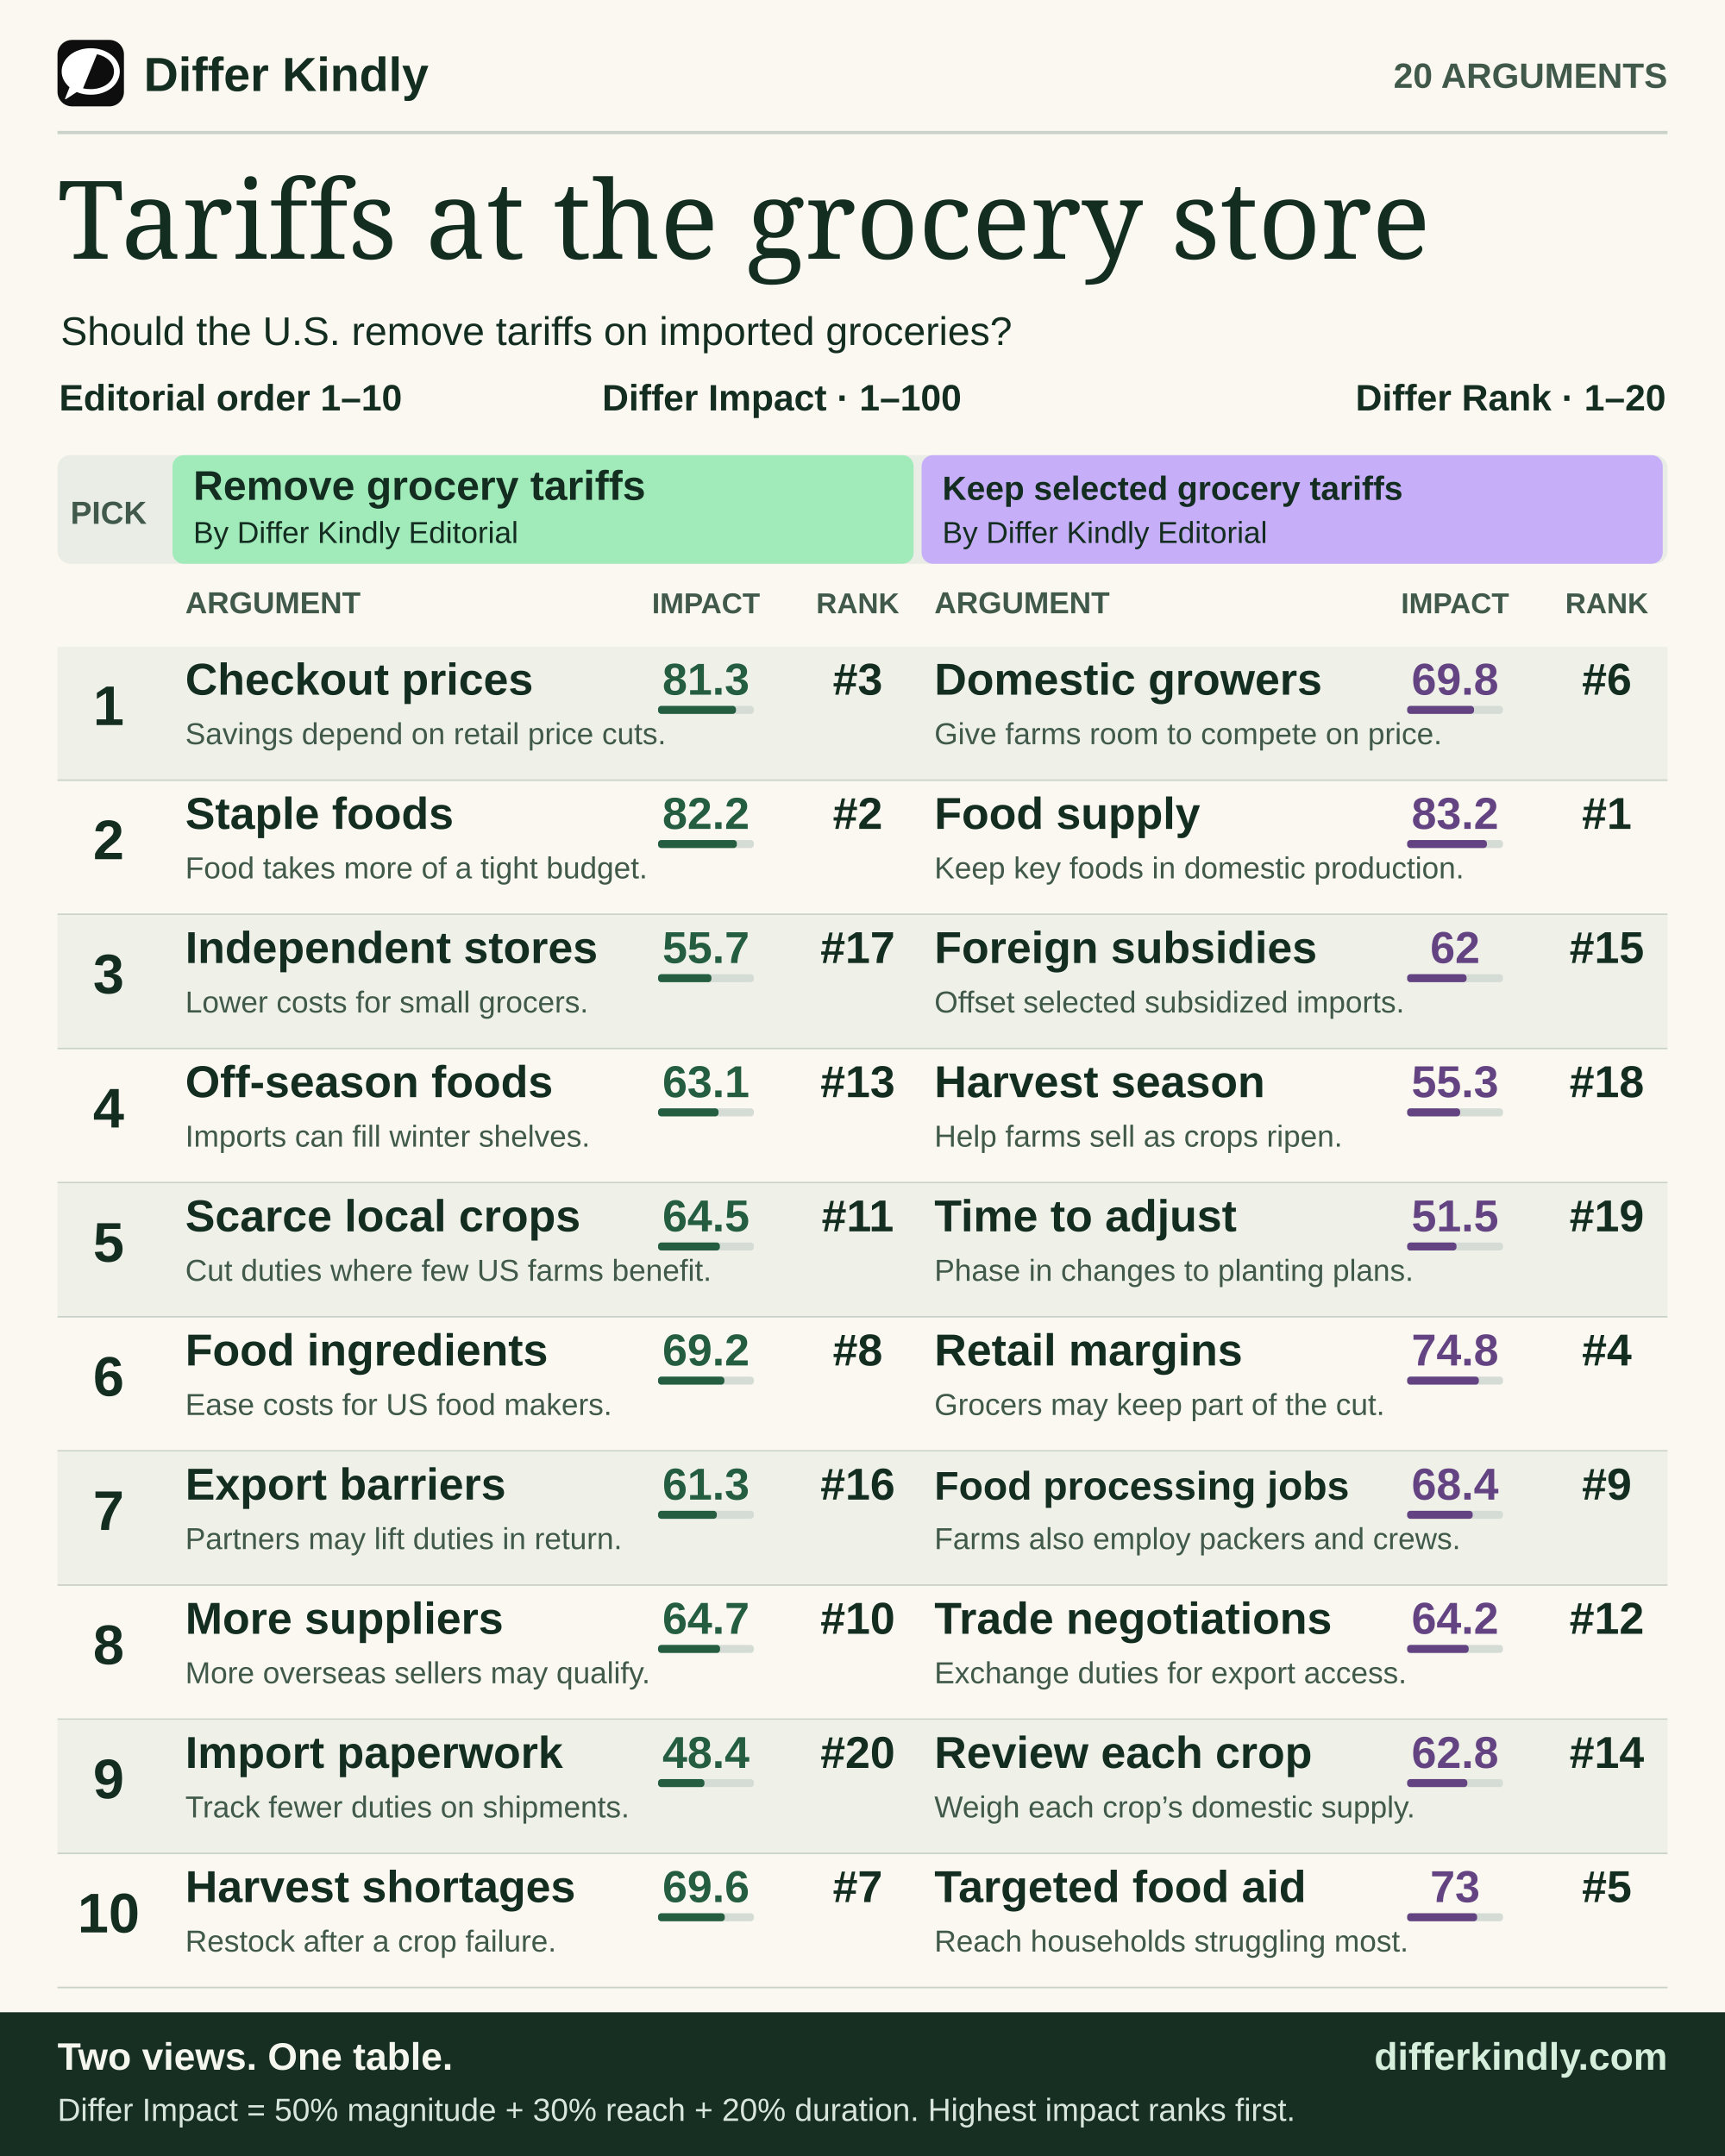
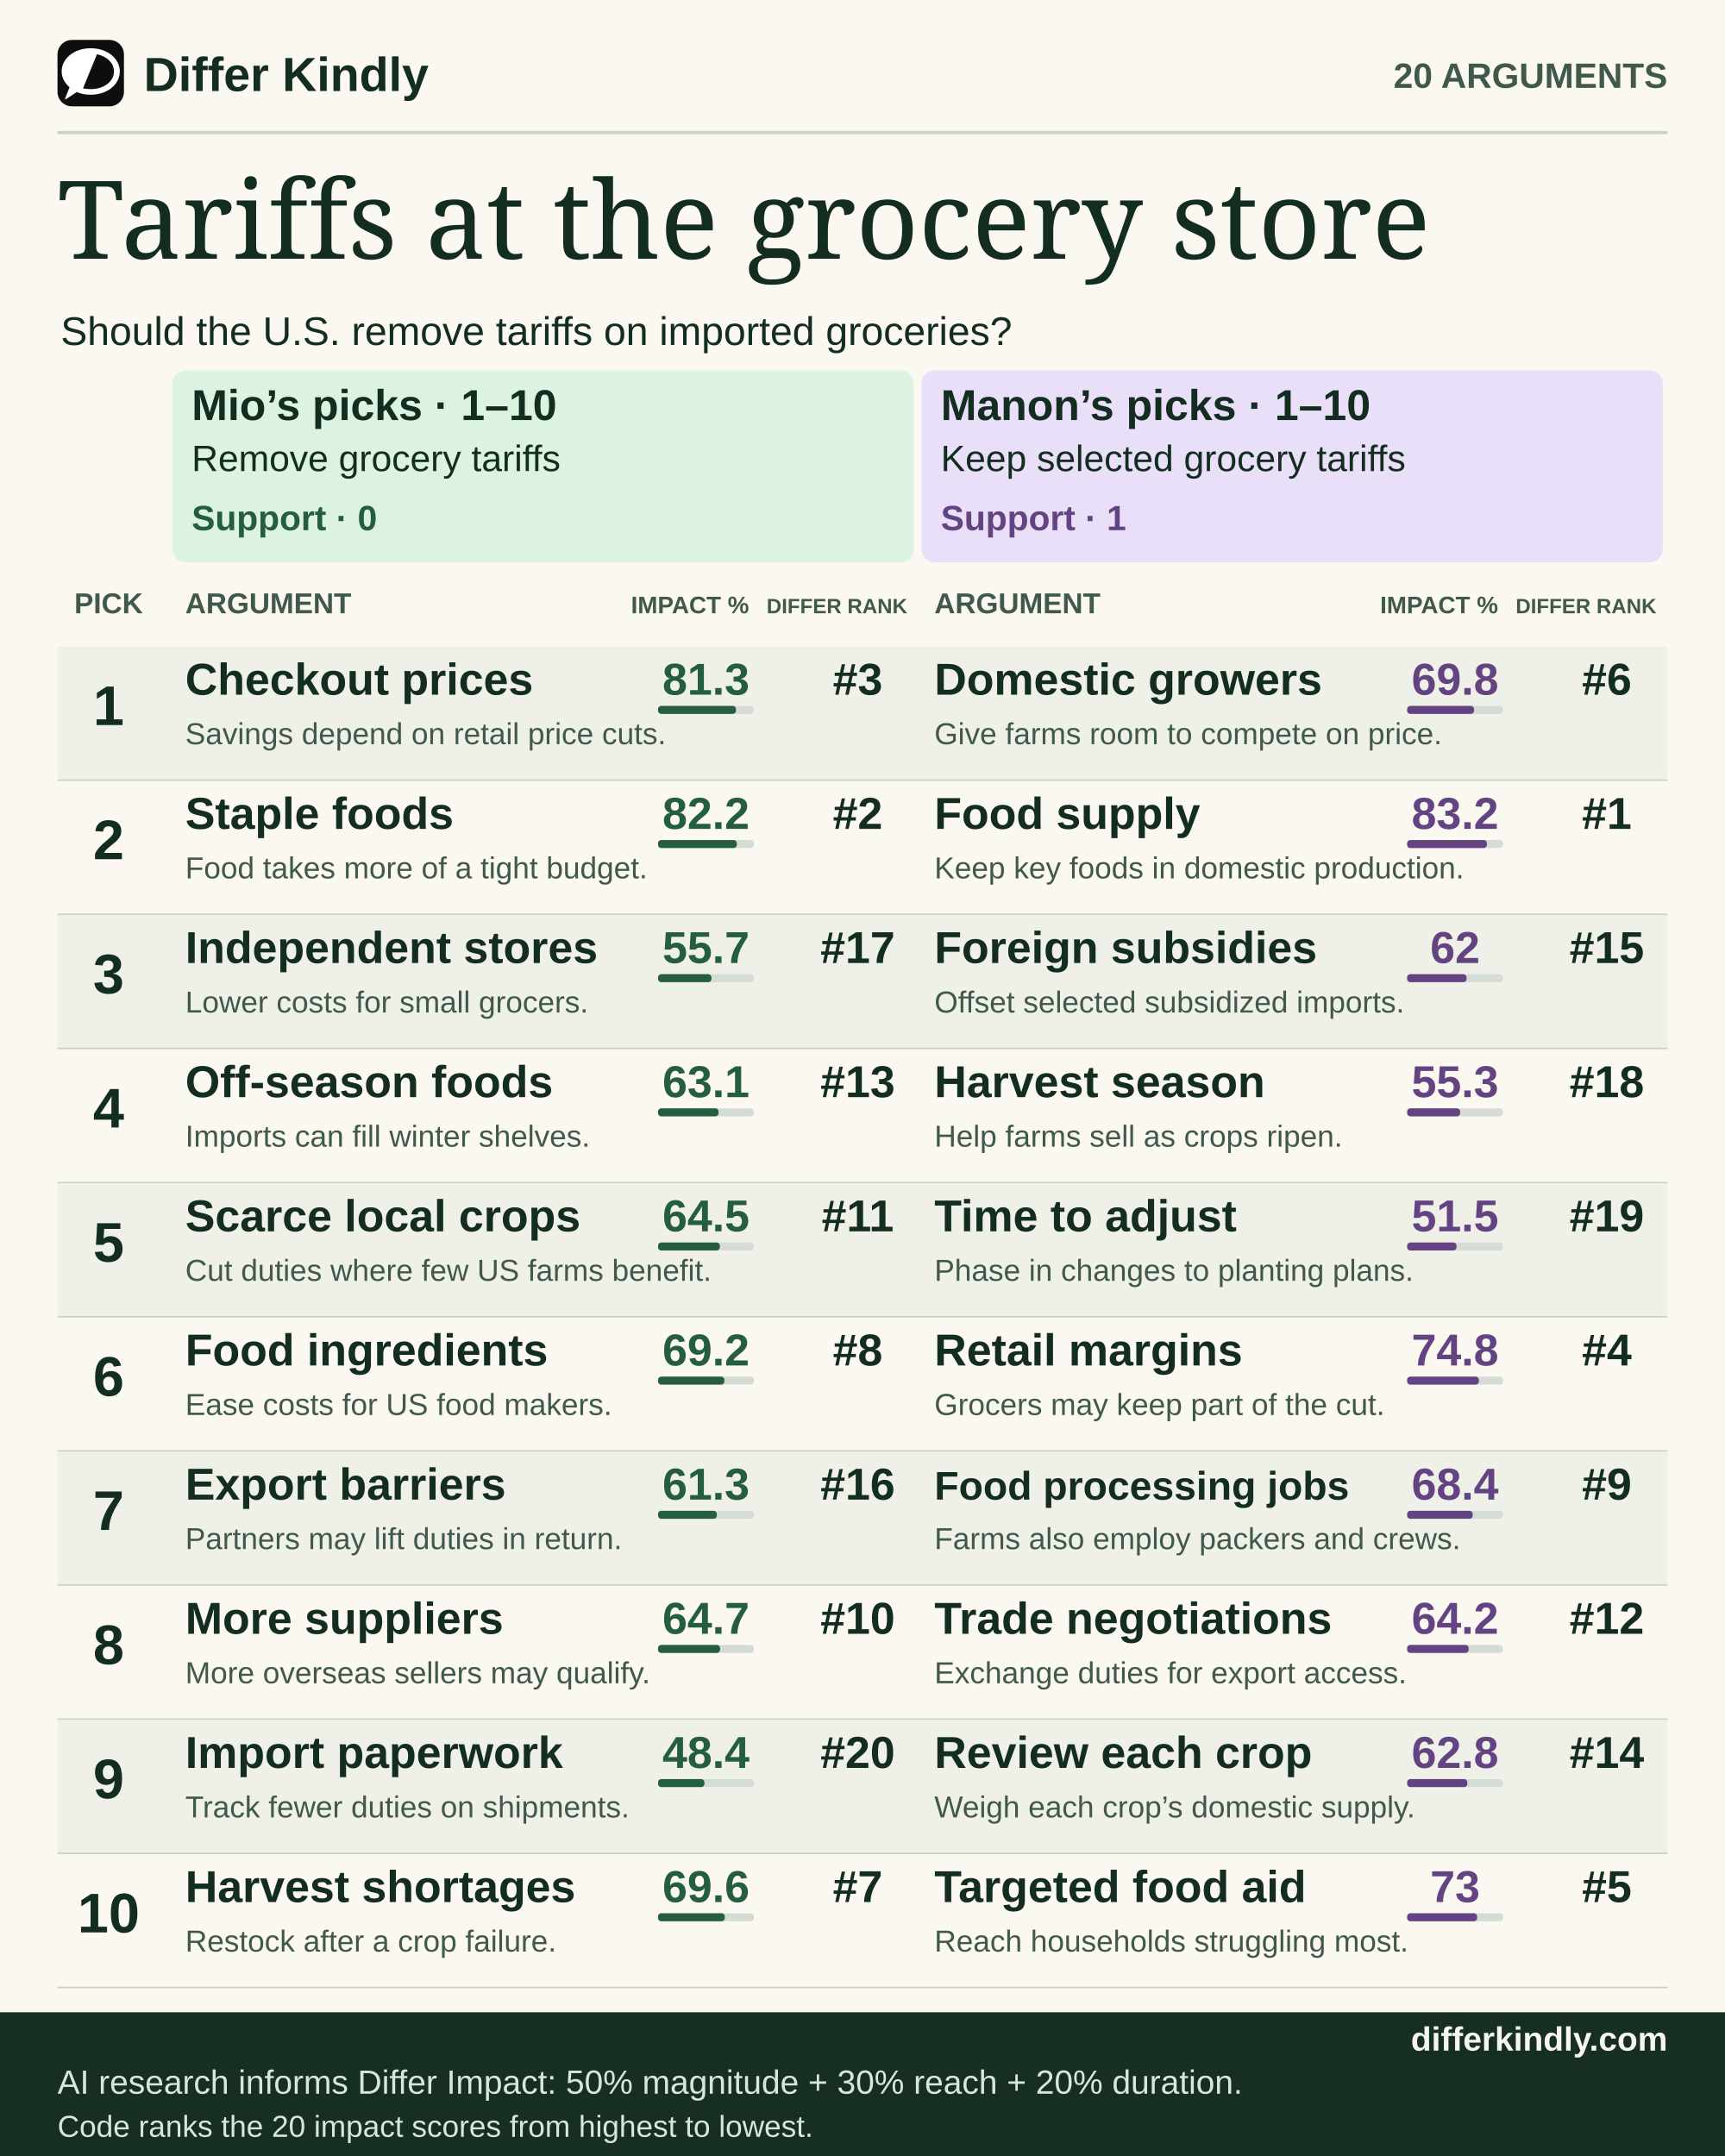
<svg xmlns="http://www.w3.org/2000/svg" width="1080" height="1350" viewBox="0 0 1080 1350" data-poster-format="impact-v2" data-rank-method="differ-rank-v1" role="img" font-family="Arial, sans-serif">
  <rect x="0" y="0" width="1080" height="1350" rx="0" fill="#faf8f0" />
  <g transform="translate(36 25) scale(1.30)">
    <rect width="32" height="32" rx="7" fill="#0d0e0d" />
    <path fill="white" fill-rule="evenodd" d="M16 4C23.9 4 30 8.9 30 15.2S23.9 26.4 16 26.4C13.6 26.4 11.3 26 9.3 25.1L4.1 28.5Q3.5 28.8 3.7 28.1L5.8 22.8C3.4 20.7 2 18.1 2 15.2C2 8.9 8.1 4 16 4ZM19 6.9L12.3 23.3C13.5 23.6 14.7 23.7 16 23.7C22.4 23.7 27.2 20 27.2 15.2C27.2 11.1 23.8 7.9 19 6.9Z" />
  </g>
  <text x="90" y="57" font-size="30" font-weight="700" fill="#142d21">Differ Kindly</text>
  <text x="1044" y="55" font-size="22" font-weight="700" fill="#40594b" text-anchor="end">20 ARGUMENTS</text>
  <rect x="36" y="82" width="1008" height="2" rx="0" fill="#cad3ca" />
  <text x="36" y="162" font-size="68" font-weight="500" fill="#142d21" font-family="Georgia, serif">Tariffs at the grocery store</text>
  <text x="38" y="216" font-size="25" font-weight="400" fill="#142d21">Should the U.S. remove tariffs on imported groceries?</text>
-   <text x="37" y="257" font-size="23" font-weight="700" fill="#142d21">Editorial order 1–10</text>
-   <text x="377" y="257" font-size="23" font-weight="700" fill="#142d21">Differ Impact · 1–100</text>
-   <text x="1043" y="257" font-size="23" font-weight="700" fill="#142d21" text-anchor="end">Differ Rank · 1–20</text>
-   <rect x="36" y="285" width="1008" height="68" rx="8" fill="#e9ede5" />
-   <text x="68" y="328" font-size="20" font-weight="700" fill="#40594b" text-anchor="middle">PICK</text>
-   <rect x="108" y="285" width="464" height="68" rx="7" fill="#a1ebba" />
-   <text x="121" y="313" font-size="26" font-weight="700" fill="#142d21">Remove grocery tariffs</text>
-   <text x="121" y="340" font-size="19" font-weight="500" fill="#142d21" data-byline="0">By Differ Kindly Editorial</text>
-   <text x="116" y="384" font-size="19" font-weight="700" fill="#40594b">ARGUMENT</text>
-   <text x="442" y="384" font-size="18" font-weight="700" fill="#40594b" text-anchor="middle">IMPACT</text>
-   <text x="537" y="384" font-size="18" font-weight="700" fill="#40594b" text-anchor="middle">RANK</text>
-   <rect x="577" y="285" width="464" height="68" rx="7" fill="#c6aff8" />
-   <text x="590" y="313" font-size="21" font-weight="700" fill="#142d21">Keep selected grocery tariffs</text>
-   <text x="590" y="340" font-size="19" font-weight="500" fill="#142d21" data-byline="1">By Differ Kindly Editorial</text>
-   <text x="585" y="384" font-size="19" font-weight="700" fill="#40594b">ARGUMENT</text>
-   <text x="911" y="384" font-size="18" font-weight="700" fill="#40594b" text-anchor="middle">IMPACT</text>
-   <text x="1006" y="384" font-size="18" font-weight="700" fill="#40594b" text-anchor="middle">RANK</text>
+   <text x="68" y="384" font-size="18" font-weight="700" fill="#40594b" text-anchor="middle">PICK</text>
+   <g data-position-column="0" data-label="Remove grocery tariffs" data-author="Mio Inoue">
+     <rect x="108" y="232" width="464" height="120" rx="8" fill="#dcf3e1" />
+     <text x="120" y="263" font-size="27" font-weight="700" fill="#142d21" data-pick-name="Mio" data-byline="0">Mio’s picks · 1–10</text>
+     <text x="120" y="295" font-size="23" font-weight="500" fill="#142d21">Remove grocery tariffs</text>
+     <text x="120" y="332" font-size="22" font-weight="700" fill="#245d40" data-position-support="0">Support · 0</text>
+     <text x="116" y="384" font-size="18" font-weight="700" fill="#40594b">ARGUMENT</text>
+     <text x="432" y="384" font-size="15" font-weight="700" fill="#40594b" text-anchor="middle">IMPACT %</text>
+     <text x="524" y="384" font-size="13" font-weight="700" fill="#40594b" text-anchor="middle">DIFFER RANK</text>
+   </g>
+   <g data-position-column="1" data-label="Keep selected grocery tariffs" data-author="Manon Lefèvre">
+     <rect x="577" y="232" width="464" height="120" rx="8" fill="#e9dff8" />
+     <text x="589" y="263" font-size="27" font-weight="700" fill="#142d21" data-pick-name="Manon" data-byline="1">Manon’s picks · 1–10</text>
+     <text x="589" y="295" font-size="23" font-weight="500" fill="#142d21">Keep selected grocery tariffs</text>
+     <text x="589" y="332" font-size="22" font-weight="700" fill="#634381" data-position-support="1">Support · 1</text>
+     <text x="585" y="384" font-size="18" font-weight="700" fill="#40594b">ARGUMENT</text>
+     <text x="901" y="384" font-size="15" font-weight="700" fill="#40594b" text-anchor="middle">IMPACT %</text>
+     <text x="993" y="384" font-size="13" font-weight="700" fill="#40594b" text-anchor="middle">DIFFER RANK</text>
+   </g>
  <rect x="36" y="405" width="1008" height="83" rx="0" fill="#eff1e9" />
  <text x="68" y="454" font-size="35" font-weight="700" fill="#142d21" text-anchor="middle">1</text>
-   <g data-argument-id="502ca531-c9d6-5be8-b950-83c68ea6931e" data-reader-id="502ca531-c9d6-5be8-b950-83c68ea6931e" data-rank="3" data-impact="81.3" data-author="Differ Kindly Editorial" data-confidence="moderate" data-explanation="Estimated magnitude 78/100, reach 93/100 and duration 72/100." data-pick="1" data-side="0">
+   <g data-argument-id="502ca531-c9d6-5be8-b950-83c68ea6931e" data-reader-id="502ca531-c9d6-5be8-b950-83c68ea6931e" data-rank="3" data-impact="81.3" data-author="Mio Inoue" data-confidence="moderate" data-explanation="Estimated magnitude 78/100, reach 93/100 and duration 72/100." data-pick="1" data-side="0">
    <path data-hit="" d="M108 405h464v83h-464z" fill="transparent" />
    <text x="116" y="435" font-size="28" font-weight="700" fill="#142d21">Checkout prices</text>
    <text x="442" y="435" font-size="28" font-weight="700" fill="#245d40" text-anchor="middle" data-metric="impact">81.3</text>
    <rect x="412" y="442" width="60" height="5" rx="2" fill="#d5dcd5" />
    <rect x="412" y="442" width="48.78" height="5" rx="2" fill="#245d40" />
    <text x="537" y="435" font-size="28" font-weight="700" fill="#142d21" text-anchor="middle" data-metric="rank">#3</text>
    <text x="116" y="466" font-size="19" font-weight="400" fill="#40594b">Savings depend on retail price cuts.</text>
  </g>
-   <g data-argument-id="ff638b04-07a1-54ab-8883-6c14b2005770" data-reader-id="ff638b04-07a1-54ab-8883-6c14b2005770" data-rank="6" data-impact="69.8" data-author="Differ Kindly Editorial" data-confidence="moderate" data-explanation="Estimated magnitude 77/100, reach 51/100 and duration 80/100." data-pick="1" data-side="1">
+   <g data-argument-id="ff638b04-07a1-54ab-8883-6c14b2005770" data-reader-id="ff638b04-07a1-54ab-8883-6c14b2005770" data-rank="6" data-impact="69.8" data-author="Manon Lefèvre" data-confidence="moderate" data-explanation="Estimated magnitude 77/100, reach 51/100 and duration 80/100." data-pick="1" data-side="1">
    <path data-hit="" d="M577 405h464v83h-464z" fill="transparent" />
    <text x="585" y="435" font-size="28" font-weight="700" fill="#142d21">Domestic growers</text>
    <text x="911" y="435" font-size="28" font-weight="700" fill="#634381" text-anchor="middle" data-metric="impact">69.8</text>
    <rect x="881" y="442" width="60" height="5" rx="2" fill="#d5dcd5" />
    <rect x="881" y="442" width="41.88" height="5" rx="2" fill="#634381" />
    <text x="1006" y="435" font-size="28" font-weight="700" fill="#142d21" text-anchor="middle" data-metric="rank">#6</text>
    <text x="585" y="466" font-size="19" font-weight="400" fill="#40594b">Give farms room to compete on price.</text>
  </g>
  <rect x="36" y="488" width="1008" height="1" rx="0" fill="#cad3ca" />
  <text x="68" y="538" font-size="35" font-weight="700" fill="#142d21" text-anchor="middle">2</text>
-   <g data-argument-id="6b3e9f08-fe79-5b91-aee3-1a5a050b9e71" data-reader-id="6b3e9f08-fe79-5b91-aee3-1a5a050b9e71" data-rank="2" data-impact="82.2" data-author="Differ Kindly Editorial" data-confidence="moderate" data-explanation="Estimated magnitude 86/100, reach 80/100 and duration 76/100." data-pick="2" data-side="0">
+   <g data-argument-id="6b3e9f08-fe79-5b91-aee3-1a5a050b9e71" data-reader-id="6b3e9f08-fe79-5b91-aee3-1a5a050b9e71" data-rank="2" data-impact="82.2" data-author="Mio Inoue" data-confidence="moderate" data-explanation="Estimated magnitude 86/100, reach 80/100 and duration 76/100." data-pick="2" data-side="0">
    <path data-hit="" d="M108 489h464v83h-464z" fill="transparent" />
    <text x="116" y="519" font-size="28" font-weight="700" fill="#142d21">Staple foods</text>
    <text x="442" y="519" font-size="28" font-weight="700" fill="#245d40" text-anchor="middle" data-metric="impact">82.2</text>
    <rect x="412" y="526" width="60" height="5" rx="2" fill="#d5dcd5" />
    <rect x="412" y="526" width="49.32" height="5" rx="2" fill="#245d40" />
    <text x="537" y="519" font-size="28" font-weight="700" fill="#142d21" text-anchor="middle" data-metric="rank">#2</text>
    <text x="116" y="550" font-size="19" font-weight="400" fill="#40594b">Food takes more of a tight budget.</text>
  </g>
-   <g data-argument-id="3c125cfe-783d-54bf-8857-4858492866d3" data-reader-id="3c125cfe-783d-54bf-8857-4858492866d3" data-rank="1" data-impact="83.2" data-author="Differ Kindly Editorial" data-confidence="moderate" data-explanation="Estimated magnitude 82/100, reach 80/100 and duration 91/100." data-pick="2" data-side="1">
+   <g data-argument-id="3c125cfe-783d-54bf-8857-4858492866d3" data-reader-id="3c125cfe-783d-54bf-8857-4858492866d3" data-rank="1" data-impact="83.2" data-author="Manon Lefèvre" data-confidence="moderate" data-explanation="Estimated magnitude 82/100, reach 80/100 and duration 91/100." data-pick="2" data-side="1">
    <path data-hit="" d="M577 489h464v83h-464z" fill="transparent" />
    <text x="585" y="519" font-size="28" font-weight="700" fill="#142d21">Food supply</text>
    <text x="911" y="519" font-size="28" font-weight="700" fill="#634381" text-anchor="middle" data-metric="impact">83.2</text>
    <rect x="881" y="526" width="60" height="5" rx="2" fill="#d5dcd5" />
    <rect x="881" y="526" width="49.92" height="5" rx="2" fill="#634381" />
    <text x="1006" y="519" font-size="28" font-weight="700" fill="#142d21" text-anchor="middle" data-metric="rank">#1</text>
    <text x="585" y="550" font-size="19" font-weight="400" fill="#40594b">Keep key foods in domestic production.</text>
  </g>
  <rect x="36" y="572" width="1008" height="1" rx="0" fill="#cad3ca" />
  <rect x="36" y="573" width="1008" height="83" rx="0" fill="#eff1e9" />
  <text x="68" y="622" font-size="35" font-weight="700" fill="#142d21" text-anchor="middle">3</text>
-   <g data-argument-id="eb2054a4-2832-50f3-bbca-16eaf0a73ffa" data-reader-id="eb2054a4-2832-50f3-bbca-16eaf0a73ffa" data-rank="17" data-impact="55.7" data-author="Differ Kindly Editorial" data-confidence="moderate" data-explanation="Estimated magnitude 63/100, reach 40/100 and duration 61/100." data-pick="3" data-side="0">
+   <g data-argument-id="eb2054a4-2832-50f3-bbca-16eaf0a73ffa" data-reader-id="eb2054a4-2832-50f3-bbca-16eaf0a73ffa" data-rank="17" data-impact="55.7" data-author="Mio Inoue" data-confidence="moderate" data-explanation="Estimated magnitude 63/100, reach 40/100 and duration 61/100." data-pick="3" data-side="0">
    <path data-hit="" d="M108 573h464v83h-464z" fill="transparent" />
    <text x="116" y="603" font-size="28" font-weight="700" fill="#142d21">Independent stores</text>
    <text x="442" y="603" font-size="28" font-weight="700" fill="#245d40" text-anchor="middle" data-metric="impact">55.7</text>
    <rect x="412" y="610" width="60" height="5" rx="2" fill="#d5dcd5" />
    <rect x="412" y="610" width="33.42" height="5" rx="2" fill="#245d40" />
    <text x="537" y="603" font-size="28" font-weight="700" fill="#142d21" text-anchor="middle" data-metric="rank">#17</text>
    <text x="116" y="634" font-size="19" font-weight="400" fill="#40594b">Lower costs for small grocers.</text>
  </g>
-   <g data-argument-id="a6e700d6-7621-5efb-adce-a6eb86f8d643" data-reader-id="a6e700d6-7621-5efb-adce-a6eb86f8d643" data-rank="15" data-impact="62" data-author="Differ Kindly Editorial" data-confidence="moderate" data-explanation="Estimated magnitude 65/100, reach 49/100 and duration 74/100." data-pick="3" data-side="1">
+   <g data-argument-id="a6e700d6-7621-5efb-adce-a6eb86f8d643" data-reader-id="a6e700d6-7621-5efb-adce-a6eb86f8d643" data-rank="15" data-impact="62" data-author="Manon Lefèvre" data-confidence="moderate" data-explanation="Estimated magnitude 65/100, reach 49/100 and duration 74/100." data-pick="3" data-side="1">
    <path data-hit="" d="M577 573h464v83h-464z" fill="transparent" />
    <text x="585" y="603" font-size="28" font-weight="700" fill="#142d21">Foreign subsidies</text>
    <text x="911" y="603" font-size="28" font-weight="700" fill="#634381" text-anchor="middle" data-metric="impact">62</text>
    <rect x="881" y="610" width="60" height="5" rx="2" fill="#d5dcd5" />
    <rect x="881" y="610" width="37.2" height="5" rx="2" fill="#634381" />
    <text x="1006" y="603" font-size="28" font-weight="700" fill="#142d21" text-anchor="middle" data-metric="rank">#15</text>
    <text x="585" y="634" font-size="19" font-weight="400" fill="#40594b">Offset selected subsidized imports.</text>
  </g>
  <rect x="36" y="656" width="1008" height="1" rx="0" fill="#cad3ca" />
  <text x="68" y="706" font-size="35" font-weight="700" fill="#142d21" text-anchor="middle">4</text>
-   <g data-argument-id="b1e9e109-237a-5ef9-9ba1-a1f3d5ac4fca" data-reader-id="b1e9e109-237a-5ef9-9ba1-a1f3d5ac4fca" data-rank="13" data-impact="63.1" data-author="Differ Kindly Editorial" data-confidence="moderate" data-explanation="Estimated magnitude 55/100, reach 80/100 and duration 58/100." data-pick="4" data-side="0">
+   <g data-argument-id="b1e9e109-237a-5ef9-9ba1-a1f3d5ac4fca" data-reader-id="b1e9e109-237a-5ef9-9ba1-a1f3d5ac4fca" data-rank="13" data-impact="63.1" data-author="Mio Inoue" data-confidence="moderate" data-explanation="Estimated magnitude 55/100, reach 80/100 and duration 58/100." data-pick="4" data-side="0">
    <path data-hit="" d="M108 657h464v83h-464z" fill="transparent" />
    <text x="116" y="687" font-size="28" font-weight="700" fill="#142d21">Off-season foods</text>
    <text x="442" y="687" font-size="28" font-weight="700" fill="#245d40" text-anchor="middle" data-metric="impact">63.1</text>
    <rect x="412" y="694" width="60" height="5" rx="2" fill="#d5dcd5" />
    <rect x="412" y="694" width="37.86" height="5" rx="2" fill="#245d40" />
    <text x="537" y="687" font-size="28" font-weight="700" fill="#142d21" text-anchor="middle" data-metric="rank">#13</text>
    <text x="116" y="718" font-size="19" font-weight="400" fill="#40594b">Imports can fill winter shelves.</text>
  </g>
-   <g data-argument-id="6ed00aa1-413d-5e68-b6d2-262fc84934ef" data-reader-id="6ed00aa1-413d-5e68-b6d2-262fc84934ef" data-rank="18" data-impact="55.3" data-author="Differ Kindly Editorial" data-confidence="moderate" data-explanation="Estimated magnitude 64/100, reach 47/100 and duration 46/100." data-pick="4" data-side="1">
+   <g data-argument-id="6ed00aa1-413d-5e68-b6d2-262fc84934ef" data-reader-id="6ed00aa1-413d-5e68-b6d2-262fc84934ef" data-rank="18" data-impact="55.3" data-author="Manon Lefèvre" data-confidence="moderate" data-explanation="Estimated magnitude 64/100, reach 47/100 and duration 46/100." data-pick="4" data-side="1">
    <path data-hit="" d="M577 657h464v83h-464z" fill="transparent" />
    <text x="585" y="687" font-size="28" font-weight="700" fill="#142d21">Harvest season</text>
    <text x="911" y="687" font-size="28" font-weight="700" fill="#634381" text-anchor="middle" data-metric="impact">55.3</text>
    <rect x="881" y="694" width="60" height="5" rx="2" fill="#d5dcd5" />
    <rect x="881" y="694" width="33.18" height="5" rx="2" fill="#634381" />
    <text x="1006" y="687" font-size="28" font-weight="700" fill="#142d21" text-anchor="middle" data-metric="rank">#18</text>
    <text x="585" y="718" font-size="19" font-weight="400" fill="#40594b">Help farms sell as crops ripen.</text>
  </g>
  <rect x="36" y="740" width="1008" height="1" rx="0" fill="#cad3ca" />
  <rect x="36" y="741" width="1008" height="83" rx="0" fill="#eff1e9" />
  <text x="68" y="790" font-size="35" font-weight="700" fill="#142d21" text-anchor="middle">5</text>
-   <g data-argument-id="ecbfcb67-58e4-51f0-b05f-ec0acd35cd12" data-reader-id="ecbfcb67-58e4-51f0-b05f-ec0acd35cd12" data-rank="11" data-impact="64.5" data-author="Differ Kindly Editorial" data-confidence="moderate" data-explanation="Estimated magnitude 61/100, reach 64/100 and duration 74/100." data-pick="5" data-side="0">
+   <g data-argument-id="ecbfcb67-58e4-51f0-b05f-ec0acd35cd12" data-reader-id="ecbfcb67-58e4-51f0-b05f-ec0acd35cd12" data-rank="11" data-impact="64.5" data-author="Mio Inoue" data-confidence="moderate" data-explanation="Estimated magnitude 61/100, reach 64/100 and duration 74/100." data-pick="5" data-side="0">
    <path data-hit="" d="M108 741h464v83h-464z" fill="transparent" />
    <text x="116" y="771" font-size="28" font-weight="700" fill="#142d21">Scarce local crops</text>
    <text x="442" y="771" font-size="28" font-weight="700" fill="#245d40" text-anchor="middle" data-metric="impact">64.5</text>
    <rect x="412" y="778" width="60" height="5" rx="2" fill="#d5dcd5" />
    <rect x="412" y="778" width="38.7" height="5" rx="2" fill="#245d40" />
    <text x="537" y="771" font-size="28" font-weight="700" fill="#142d21" text-anchor="middle" data-metric="rank">#11</text>
    <text x="116" y="802" font-size="19" font-weight="400" fill="#40594b">Cut duties where few US farms benefit.</text>
  </g>
-   <g data-argument-id="5ca5f290-e51c-5af9-b871-b8315b0f6eef" data-reader-id="5ca5f290-e51c-5af9-b871-b8315b0f6eef" data-rank="19" data-impact="51.5" data-author="Differ Kindly Editorial" data-confidence="moderate" data-explanation="Estimated magnitude 59/100, reach 44/100 and duration 44/100." data-pick="5" data-side="1">
+   <g data-argument-id="5ca5f290-e51c-5af9-b871-b8315b0f6eef" data-reader-id="5ca5f290-e51c-5af9-b871-b8315b0f6eef" data-rank="19" data-impact="51.5" data-author="Manon Lefèvre" data-confidence="moderate" data-explanation="Estimated magnitude 59/100, reach 44/100 and duration 44/100." data-pick="5" data-side="1">
    <path data-hit="" d="M577 741h464v83h-464z" fill="transparent" />
    <text x="585" y="771" font-size="28" font-weight="700" fill="#142d21">Time to adjust</text>
    <text x="911" y="771" font-size="28" font-weight="700" fill="#634381" text-anchor="middle" data-metric="impact">51.5</text>
    <rect x="881" y="778" width="60" height="5" rx="2" fill="#d5dcd5" />
    <rect x="881" y="778" width="30.9" height="5" rx="2" fill="#634381" />
    <text x="1006" y="771" font-size="28" font-weight="700" fill="#142d21" text-anchor="middle" data-metric="rank">#19</text>
    <text x="585" y="802" font-size="19" font-weight="400" fill="#40594b">Phase in changes to planting plans.</text>
  </g>
  <rect x="36" y="824" width="1008" height="1" rx="0" fill="#cad3ca" />
  <text x="68" y="874" font-size="35" font-weight="700" fill="#142d21" text-anchor="middle">6</text>
-   <g data-argument-id="19d98bbe-8153-5f3a-8113-df7e591814aa" data-reader-id="19d98bbe-8153-5f3a-8113-df7e591814aa" data-rank="8" data-impact="69.2" data-author="Differ Kindly Editorial" data-confidence="moderate" data-explanation="Estimated magnitude 68/100, reach 70/100 and duration 71/100." data-pick="6" data-side="0">
+   <g data-argument-id="19d98bbe-8153-5f3a-8113-df7e591814aa" data-reader-id="19d98bbe-8153-5f3a-8113-df7e591814aa" data-rank="8" data-impact="69.2" data-author="Mio Inoue" data-confidence="moderate" data-explanation="Estimated magnitude 68/100, reach 70/100 and duration 71/100." data-pick="6" data-side="0">
    <path data-hit="" d="M108 825h464v83h-464z" fill="transparent" />
    <text x="116" y="855" font-size="28" font-weight="700" fill="#142d21">Food ingredients</text>
    <text x="442" y="855" font-size="28" font-weight="700" fill="#245d40" text-anchor="middle" data-metric="impact">69.2</text>
    <rect x="412" y="862" width="60" height="5" rx="2" fill="#d5dcd5" />
    <rect x="412" y="862" width="41.52" height="5" rx="2" fill="#245d40" />
    <text x="537" y="855" font-size="28" font-weight="700" fill="#142d21" text-anchor="middle" data-metric="rank">#8</text>
    <text x="116" y="886" font-size="19" font-weight="400" fill="#40594b">Ease costs for US food makers.</text>
  </g>
-   <g data-argument-id="241cd8c2-fbc0-529b-8ba2-f957fe3d8521" data-reader-id="241cd8c2-fbc0-529b-8ba2-f957fe3d8521" data-rank="4" data-impact="74.8" data-author="Differ Kindly Editorial" data-confidence="moderate" data-explanation="Estimated magnitude 74/100, reach 84/100 and duration 63/100." data-pick="6" data-side="1">
+   <g data-argument-id="241cd8c2-fbc0-529b-8ba2-f957fe3d8521" data-reader-id="241cd8c2-fbc0-529b-8ba2-f957fe3d8521" data-rank="4" data-impact="74.8" data-author="Manon Lefèvre" data-confidence="moderate" data-explanation="Estimated magnitude 74/100, reach 84/100 and duration 63/100." data-pick="6" data-side="1">
    <path data-hit="" d="M577 825h464v83h-464z" fill="transparent" />
    <text x="585" y="855" font-size="28" font-weight="700" fill="#142d21">Retail margins</text>
    <text x="911" y="855" font-size="28" font-weight="700" fill="#634381" text-anchor="middle" data-metric="impact">74.8</text>
    <rect x="881" y="862" width="60" height="5" rx="2" fill="#d5dcd5" />
    <rect x="881" y="862" width="44.88" height="5" rx="2" fill="#634381" />
    <text x="1006" y="855" font-size="28" font-weight="700" fill="#142d21" text-anchor="middle" data-metric="rank">#4</text>
    <text x="585" y="886" font-size="19" font-weight="400" fill="#40594b">Grocers may keep part of the cut.</text>
  </g>
  <rect x="36" y="908" width="1008" height="1" rx="0" fill="#cad3ca" />
  <rect x="36" y="909" width="1008" height="83" rx="0" fill="#eff1e9" />
  <text x="68" y="958" font-size="35" font-weight="700" fill="#142d21" text-anchor="middle">7</text>
-   <g data-argument-id="33ab37c3-3cd8-5ad7-9649-3e1fe0953b5f" data-reader-id="33ab37c3-3cd8-5ad7-9649-3e1fe0953b5f" data-rank="16" data-impact="61.3" data-author="Differ Kindly Editorial" data-confidence="low" data-explanation="Estimated magnitude 66/100, reach 47/100 and duration 71/100." data-pick="7" data-side="0">
+   <g data-argument-id="33ab37c3-3cd8-5ad7-9649-3e1fe0953b5f" data-reader-id="33ab37c3-3cd8-5ad7-9649-3e1fe0953b5f" data-rank="16" data-impact="61.3" data-author="Mio Inoue" data-confidence="low" data-explanation="Estimated magnitude 66/100, reach 47/100 and duration 71/100." data-pick="7" data-side="0">
    <path data-hit="" d="M108 909h464v83h-464z" fill="transparent" />
    <text x="116" y="939" font-size="28" font-weight="700" fill="#142d21">Export barriers</text>
    <text x="442" y="939" font-size="28" font-weight="700" fill="#245d40" text-anchor="middle" data-metric="impact">61.3</text>
    <rect x="412" y="946" width="60" height="5" rx="2" fill="#d5dcd5" />
    <rect x="412" y="946" width="36.78" height="5" rx="2" fill="#245d40" />
    <text x="537" y="939" font-size="28" font-weight="700" fill="#142d21" text-anchor="middle" data-metric="rank">#16</text>
    <text x="116" y="970" font-size="19" font-weight="400" fill="#40594b">Partners may lift duties in return.</text>
  </g>
-   <g data-argument-id="874ce080-a582-596c-ba6e-6e3abaf1607b" data-reader-id="874ce080-a582-596c-ba6e-6e3abaf1607b" data-rank="9" data-impact="68.4" data-author="Differ Kindly Editorial" data-confidence="moderate" data-explanation="Estimated magnitude 79/100, reach 45/100 and duration 77/100." data-pick="7" data-side="1">
+   <g data-argument-id="874ce080-a582-596c-ba6e-6e3abaf1607b" data-reader-id="874ce080-a582-596c-ba6e-6e3abaf1607b" data-rank="9" data-impact="68.4" data-author="Manon Lefèvre" data-confidence="moderate" data-explanation="Estimated magnitude 79/100, reach 45/100 and duration 77/100." data-pick="7" data-side="1">
    <path data-hit="" d="M577 909h464v83h-464z" fill="transparent" />
    <text x="585" y="939" font-size="25" font-weight="700" fill="#142d21">Food processing jobs</text>
    <text x="911" y="939" font-size="28" font-weight="700" fill="#634381" text-anchor="middle" data-metric="impact">68.4</text>
    <rect x="881" y="946" width="60" height="5" rx="2" fill="#d5dcd5" />
    <rect x="881" y="946" width="41.04" height="5" rx="2" fill="#634381" />
    <text x="1006" y="939" font-size="28" font-weight="700" fill="#142d21" text-anchor="middle" data-metric="rank">#9</text>
    <text x="585" y="970" font-size="19" font-weight="400" fill="#40594b">Farms also employ packers and crews.</text>
  </g>
  <rect x="36" y="992" width="1008" height="1" rx="0" fill="#cad3ca" />
  <text x="68" y="1042" font-size="35" font-weight="700" fill="#142d21" text-anchor="middle">8</text>
-   <g data-argument-id="4f5d5a70-c543-50f4-9dfb-69383ff1f586" data-reader-id="4f5d5a70-c543-50f4-9dfb-69383ff1f586" data-rank="10" data-impact="64.7" data-author="Differ Kindly Editorial" data-confidence="moderate" data-explanation="Estimated magnitude 62/100, reach 61/100 and duration 77/100." data-pick="8" data-side="0">
+   <g data-argument-id="4f5d5a70-c543-50f4-9dfb-69383ff1f586" data-reader-id="4f5d5a70-c543-50f4-9dfb-69383ff1f586" data-rank="10" data-impact="64.7" data-author="Mio Inoue" data-confidence="moderate" data-explanation="Estimated magnitude 62/100, reach 61/100 and duration 77/100." data-pick="8" data-side="0">
    <path data-hit="" d="M108 993h464v83h-464z" fill="transparent" />
    <text x="116" y="1023" font-size="28" font-weight="700" fill="#142d21">More suppliers</text>
    <text x="442" y="1023" font-size="28" font-weight="700" fill="#245d40" text-anchor="middle" data-metric="impact">64.7</text>
    <rect x="412" y="1030" width="60" height="5" rx="2" fill="#d5dcd5" />
    <rect x="412" y="1030" width="38.82" height="5" rx="2" fill="#245d40" />
    <text x="537" y="1023" font-size="28" font-weight="700" fill="#142d21" text-anchor="middle" data-metric="rank">#10</text>
    <text x="116" y="1054" font-size="19" font-weight="400" fill="#40594b">More overseas sellers may qualify.</text>
  </g>
-   <g data-argument-id="752225d4-4700-58c1-af5e-9dcaf51cab3f" data-reader-id="752225d4-4700-58c1-af5e-9dcaf51cab3f" data-rank="12" data-impact="64.2" data-author="Differ Kindly Editorial" data-confidence="low" data-explanation="Estimated magnitude 68/100, reach 54/100 and duration 70/100." data-pick="8" data-side="1">
+   <g data-argument-id="752225d4-4700-58c1-af5e-9dcaf51cab3f" data-reader-id="752225d4-4700-58c1-af5e-9dcaf51cab3f" data-rank="12" data-impact="64.2" data-author="Manon Lefèvre" data-confidence="low" data-explanation="Estimated magnitude 68/100, reach 54/100 and duration 70/100." data-pick="8" data-side="1">
    <path data-hit="" d="M577 993h464v83h-464z" fill="transparent" />
    <text x="585" y="1023" font-size="28" font-weight="700" fill="#142d21">Trade negotiations</text>
    <text x="911" y="1023" font-size="28" font-weight="700" fill="#634381" text-anchor="middle" data-metric="impact">64.2</text>
    <rect x="881" y="1030" width="60" height="5" rx="2" fill="#d5dcd5" />
    <rect x="881" y="1030" width="38.52" height="5" rx="2" fill="#634381" />
    <text x="1006" y="1023" font-size="28" font-weight="700" fill="#142d21" text-anchor="middle" data-metric="rank">#12</text>
    <text x="585" y="1054" font-size="19" font-weight="400" fill="#40594b">Exchange duties for export access.</text>
  </g>
  <rect x="36" y="1076" width="1008" height="1" rx="0" fill="#cad3ca" />
  <rect x="36" y="1077" width="1008" height="83" rx="0" fill="#eff1e9" />
  <text x="68" y="1126" font-size="35" font-weight="700" fill="#142d21" text-anchor="middle">9</text>
-   <g data-argument-id="9c59d814-e013-5db6-b21d-a4cbf444d768" data-reader-id="9c59d814-e013-5db6-b21d-a4cbf444d768" data-rank="20" data-impact="48.4" data-author="Differ Kindly Editorial" data-confidence="high" data-explanation="Estimated magnitude 43/100, reach 39/100 and duration 76/100." data-pick="9" data-side="0">
+   <g data-argument-id="9c59d814-e013-5db6-b21d-a4cbf444d768" data-reader-id="9c59d814-e013-5db6-b21d-a4cbf444d768" data-rank="20" data-impact="48.4" data-author="Mio Inoue" data-confidence="high" data-explanation="Estimated magnitude 43/100, reach 39/100 and duration 76/100." data-pick="9" data-side="0">
    <path data-hit="" d="M108 1077h464v83h-464z" fill="transparent" />
    <text x="116" y="1107" font-size="28" font-weight="700" fill="#142d21">Import paperwork</text>
    <text x="442" y="1107" font-size="28" font-weight="700" fill="#245d40" text-anchor="middle" data-metric="impact">48.4</text>
    <rect x="412" y="1114" width="60" height="5" rx="2" fill="#d5dcd5" />
    <rect x="412" y="1114" width="29.04" height="5" rx="2" fill="#245d40" />
    <text x="537" y="1107" font-size="28" font-weight="700" fill="#142d21" text-anchor="middle" data-metric="rank">#20</text>
    <text x="116" y="1138" font-size="19" font-weight="400" fill="#40594b">Track fewer duties on shipments.</text>
  </g>
-   <g data-argument-id="5fd33304-d577-5a0d-b72c-286ae6c551b2" data-reader-id="5fd33304-d577-5a0d-b72c-286ae6c551b2" data-rank="14" data-impact="62.8" data-author="Differ Kindly Editorial" data-confidence="moderate" data-explanation="Estimated magnitude 59/100, reach 65/100 and duration 69/100." data-pick="9" data-side="1">
+   <g data-argument-id="5fd33304-d577-5a0d-b72c-286ae6c551b2" data-reader-id="5fd33304-d577-5a0d-b72c-286ae6c551b2" data-rank="14" data-impact="62.8" data-author="Manon Lefèvre" data-confidence="moderate" data-explanation="Estimated magnitude 59/100, reach 65/100 and duration 69/100." data-pick="9" data-side="1">
    <path data-hit="" d="M577 1077h464v83h-464z" fill="transparent" />
    <text x="585" y="1107" font-size="28" font-weight="700" fill="#142d21">Review each crop</text>
    <text x="911" y="1107" font-size="28" font-weight="700" fill="#634381" text-anchor="middle" data-metric="impact">62.8</text>
    <rect x="881" y="1114" width="60" height="5" rx="2" fill="#d5dcd5" />
    <rect x="881" y="1114" width="37.68" height="5" rx="2" fill="#634381" />
    <text x="1006" y="1107" font-size="28" font-weight="700" fill="#142d21" text-anchor="middle" data-metric="rank">#14</text>
    <text x="585" y="1138" font-size="19" font-weight="400" fill="#40594b">Weigh each crop’s domestic supply.</text>
  </g>
  <rect x="36" y="1160" width="1008" height="1" rx="0" fill="#cad3ca" />
  <text x="68" y="1210" font-size="35" font-weight="700" fill="#142d21" text-anchor="middle">10</text>
-   <g data-argument-id="61f524a4-6b64-5dbf-aa9d-052b4150f0a7" data-reader-id="61f524a4-6b64-5dbf-aa9d-052b4150f0a7" data-rank="7" data-impact="69.6" data-author="Differ Kindly Editorial" data-confidence="moderate" data-explanation="Estimated magnitude 83/100, reach 67/100 and duration 40/100." data-pick="10" data-side="0">
+   <g data-argument-id="61f524a4-6b64-5dbf-aa9d-052b4150f0a7" data-reader-id="61f524a4-6b64-5dbf-aa9d-052b4150f0a7" data-rank="7" data-impact="69.6" data-author="Mio Inoue" data-confidence="moderate" data-explanation="Estimated magnitude 83/100, reach 67/100 and duration 40/100." data-pick="10" data-side="0">
    <path data-hit="" d="M108 1161h464v83h-464z" fill="transparent" />
    <text x="116" y="1191" font-size="28" font-weight="700" fill="#142d21">Harvest shortages</text>
    <text x="442" y="1191" font-size="28" font-weight="700" fill="#245d40" text-anchor="middle" data-metric="impact">69.6</text>
    <rect x="412" y="1198" width="60" height="5" rx="2" fill="#d5dcd5" />
    <rect x="412" y="1198" width="41.76" height="5" rx="2" fill="#245d40" />
    <text x="537" y="1191" font-size="28" font-weight="700" fill="#142d21" text-anchor="middle" data-metric="rank">#7</text>
    <text x="116" y="1222" font-size="19" font-weight="400" fill="#40594b">Restock after a crop failure.</text>
  </g>
-   <g data-argument-id="bd4ad2b7-7bef-5aba-b490-63911c0b3b63" data-reader-id="bd4ad2b7-7bef-5aba-b490-63911c0b3b63" data-rank="5" data-impact="73" data-author="Differ Kindly Editorial" data-confidence="moderate" data-explanation="Estimated magnitude 89/100, reach 49/100 and duration 69/100." data-pick="10" data-side="1">
+   <g data-argument-id="bd4ad2b7-7bef-5aba-b490-63911c0b3b63" data-reader-id="bd4ad2b7-7bef-5aba-b490-63911c0b3b63" data-rank="5" data-impact="73" data-author="Manon Lefèvre" data-confidence="moderate" data-explanation="Estimated magnitude 89/100, reach 49/100 and duration 69/100." data-pick="10" data-side="1">
    <path data-hit="" d="M577 1161h464v83h-464z" fill="transparent" />
    <text x="585" y="1191" font-size="28" font-weight="700" fill="#142d21">Targeted food aid</text>
    <text x="911" y="1191" font-size="28" font-weight="700" fill="#634381" text-anchor="middle" data-metric="impact">73</text>
    <rect x="881" y="1198" width="60" height="5" rx="2" fill="#d5dcd5" />
    <rect x="881" y="1198" width="43.8" height="5" rx="2" fill="#634381" />
    <text x="1006" y="1191" font-size="28" font-weight="700" fill="#142d21" text-anchor="middle" data-metric="rank">#5</text>
    <text x="585" y="1222" font-size="19" font-weight="400" fill="#40594b">Reach households struggling most.</text>
  </g>
  <rect x="36" y="1244" width="1008" height="1" rx="0" fill="#cad3ca" />
-   <rect x="0" y="1260" width="1080" height="90" rx="0" fill="#172e23" />
-   <text x="36" y="1296" font-size="24" font-weight="700" fill="#f5f7ee" data-activity="">Two views. One table.</text>
-   <text x="1044" y="1296" font-size="24" font-weight="700" fill="#d6efdc" text-anchor="end">differkindly.com</text>
-   <text x="36" y="1328" font-size="20" font-weight="400" fill="#d8e6dc" data-rubric="">Differ Impact = 50% magnitude + 30% reach + 20% duration. Highest impact ranks first.</text>
+   <rect x="0" y="1260" width="1080" height="90" fill="#172e23" />
+   <text x="36" y="1284" font-size="22" font-weight="700" fill="#f5f7ee" data-activity="" />
+   <text x="1044" y="1284" font-size="21" font-weight="700" fill="#f5f7ee" text-anchor="end">differkindly.com</text>
+   <text x="36" y="1311" font-size="21" font-weight="400" fill="#d8e6dc" data-rubric="">AI research informs Differ Impact: 50% magnitude + 30% reach + 20% duration.</text>
+   <text x="36" y="1338" font-size="19" font-weight="400" fill="#d8e6dc">Code ranks the 20 impact scores from highest to lowest.</text>
+   <text x="1044" y="1338" font-size="17" font-weight="400" fill="#d8e6dc" text-anchor="end" data-audience="" />
</svg>
